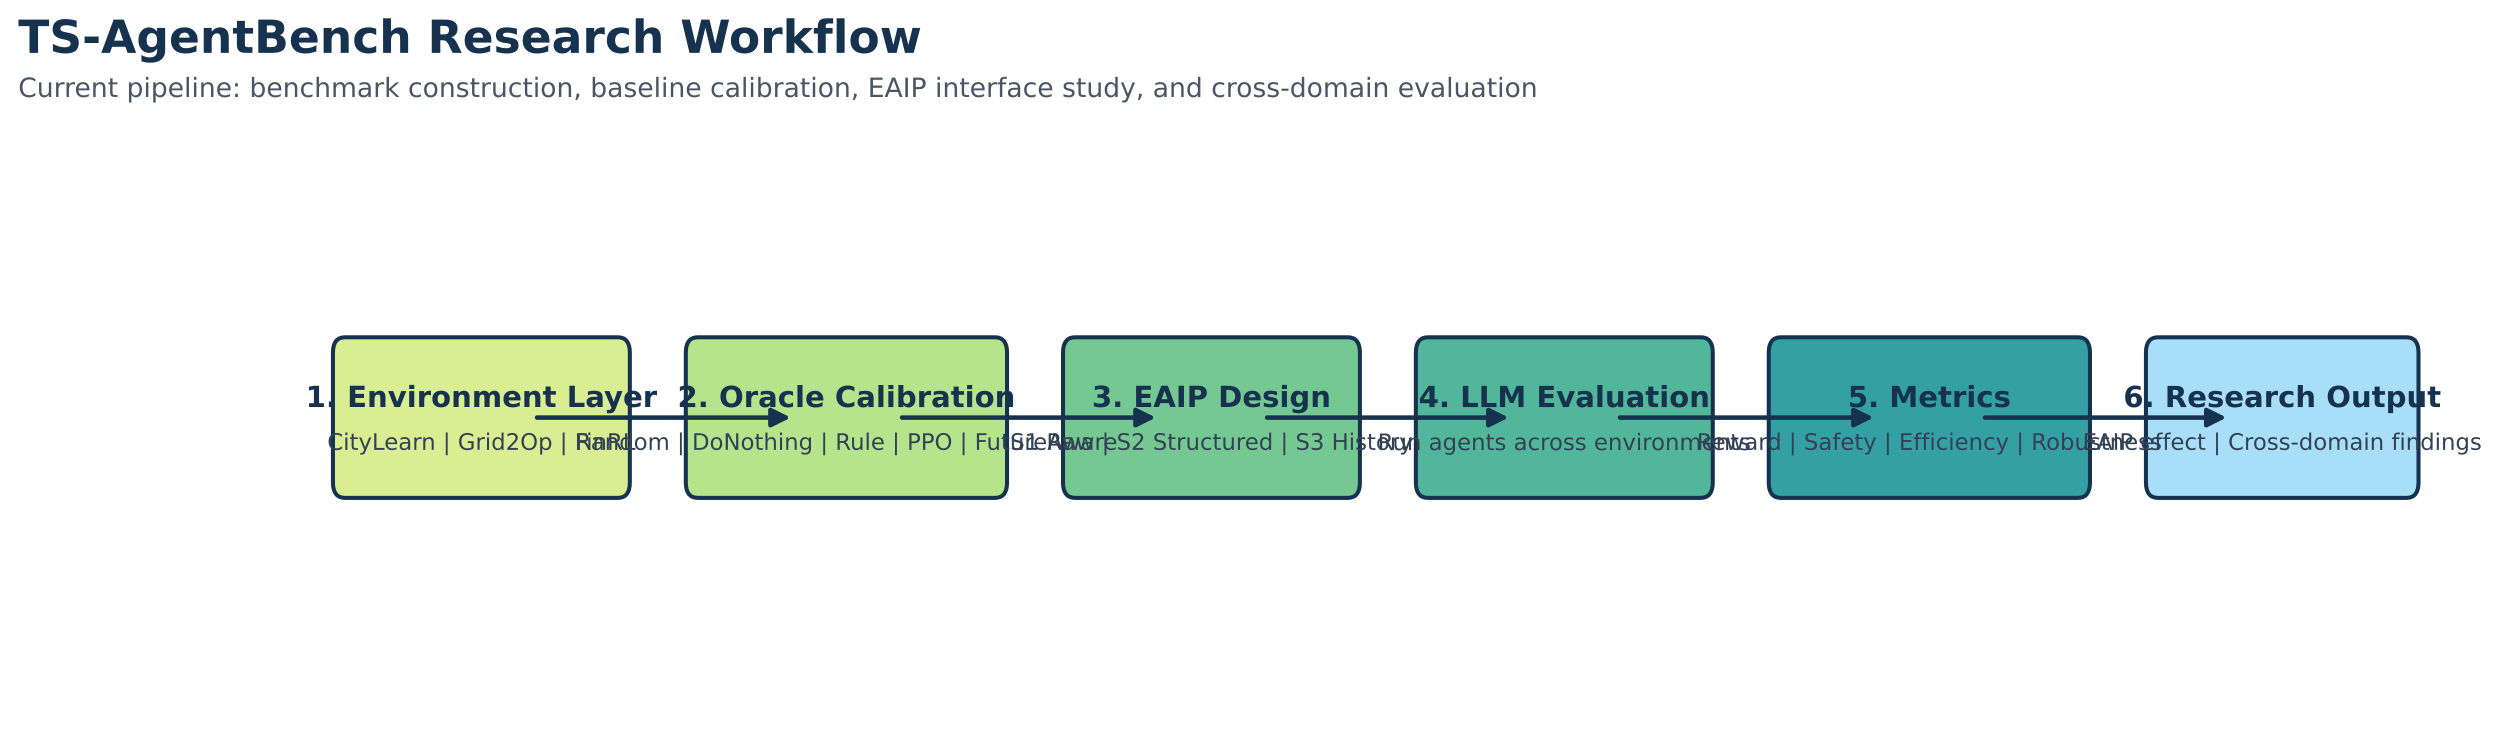
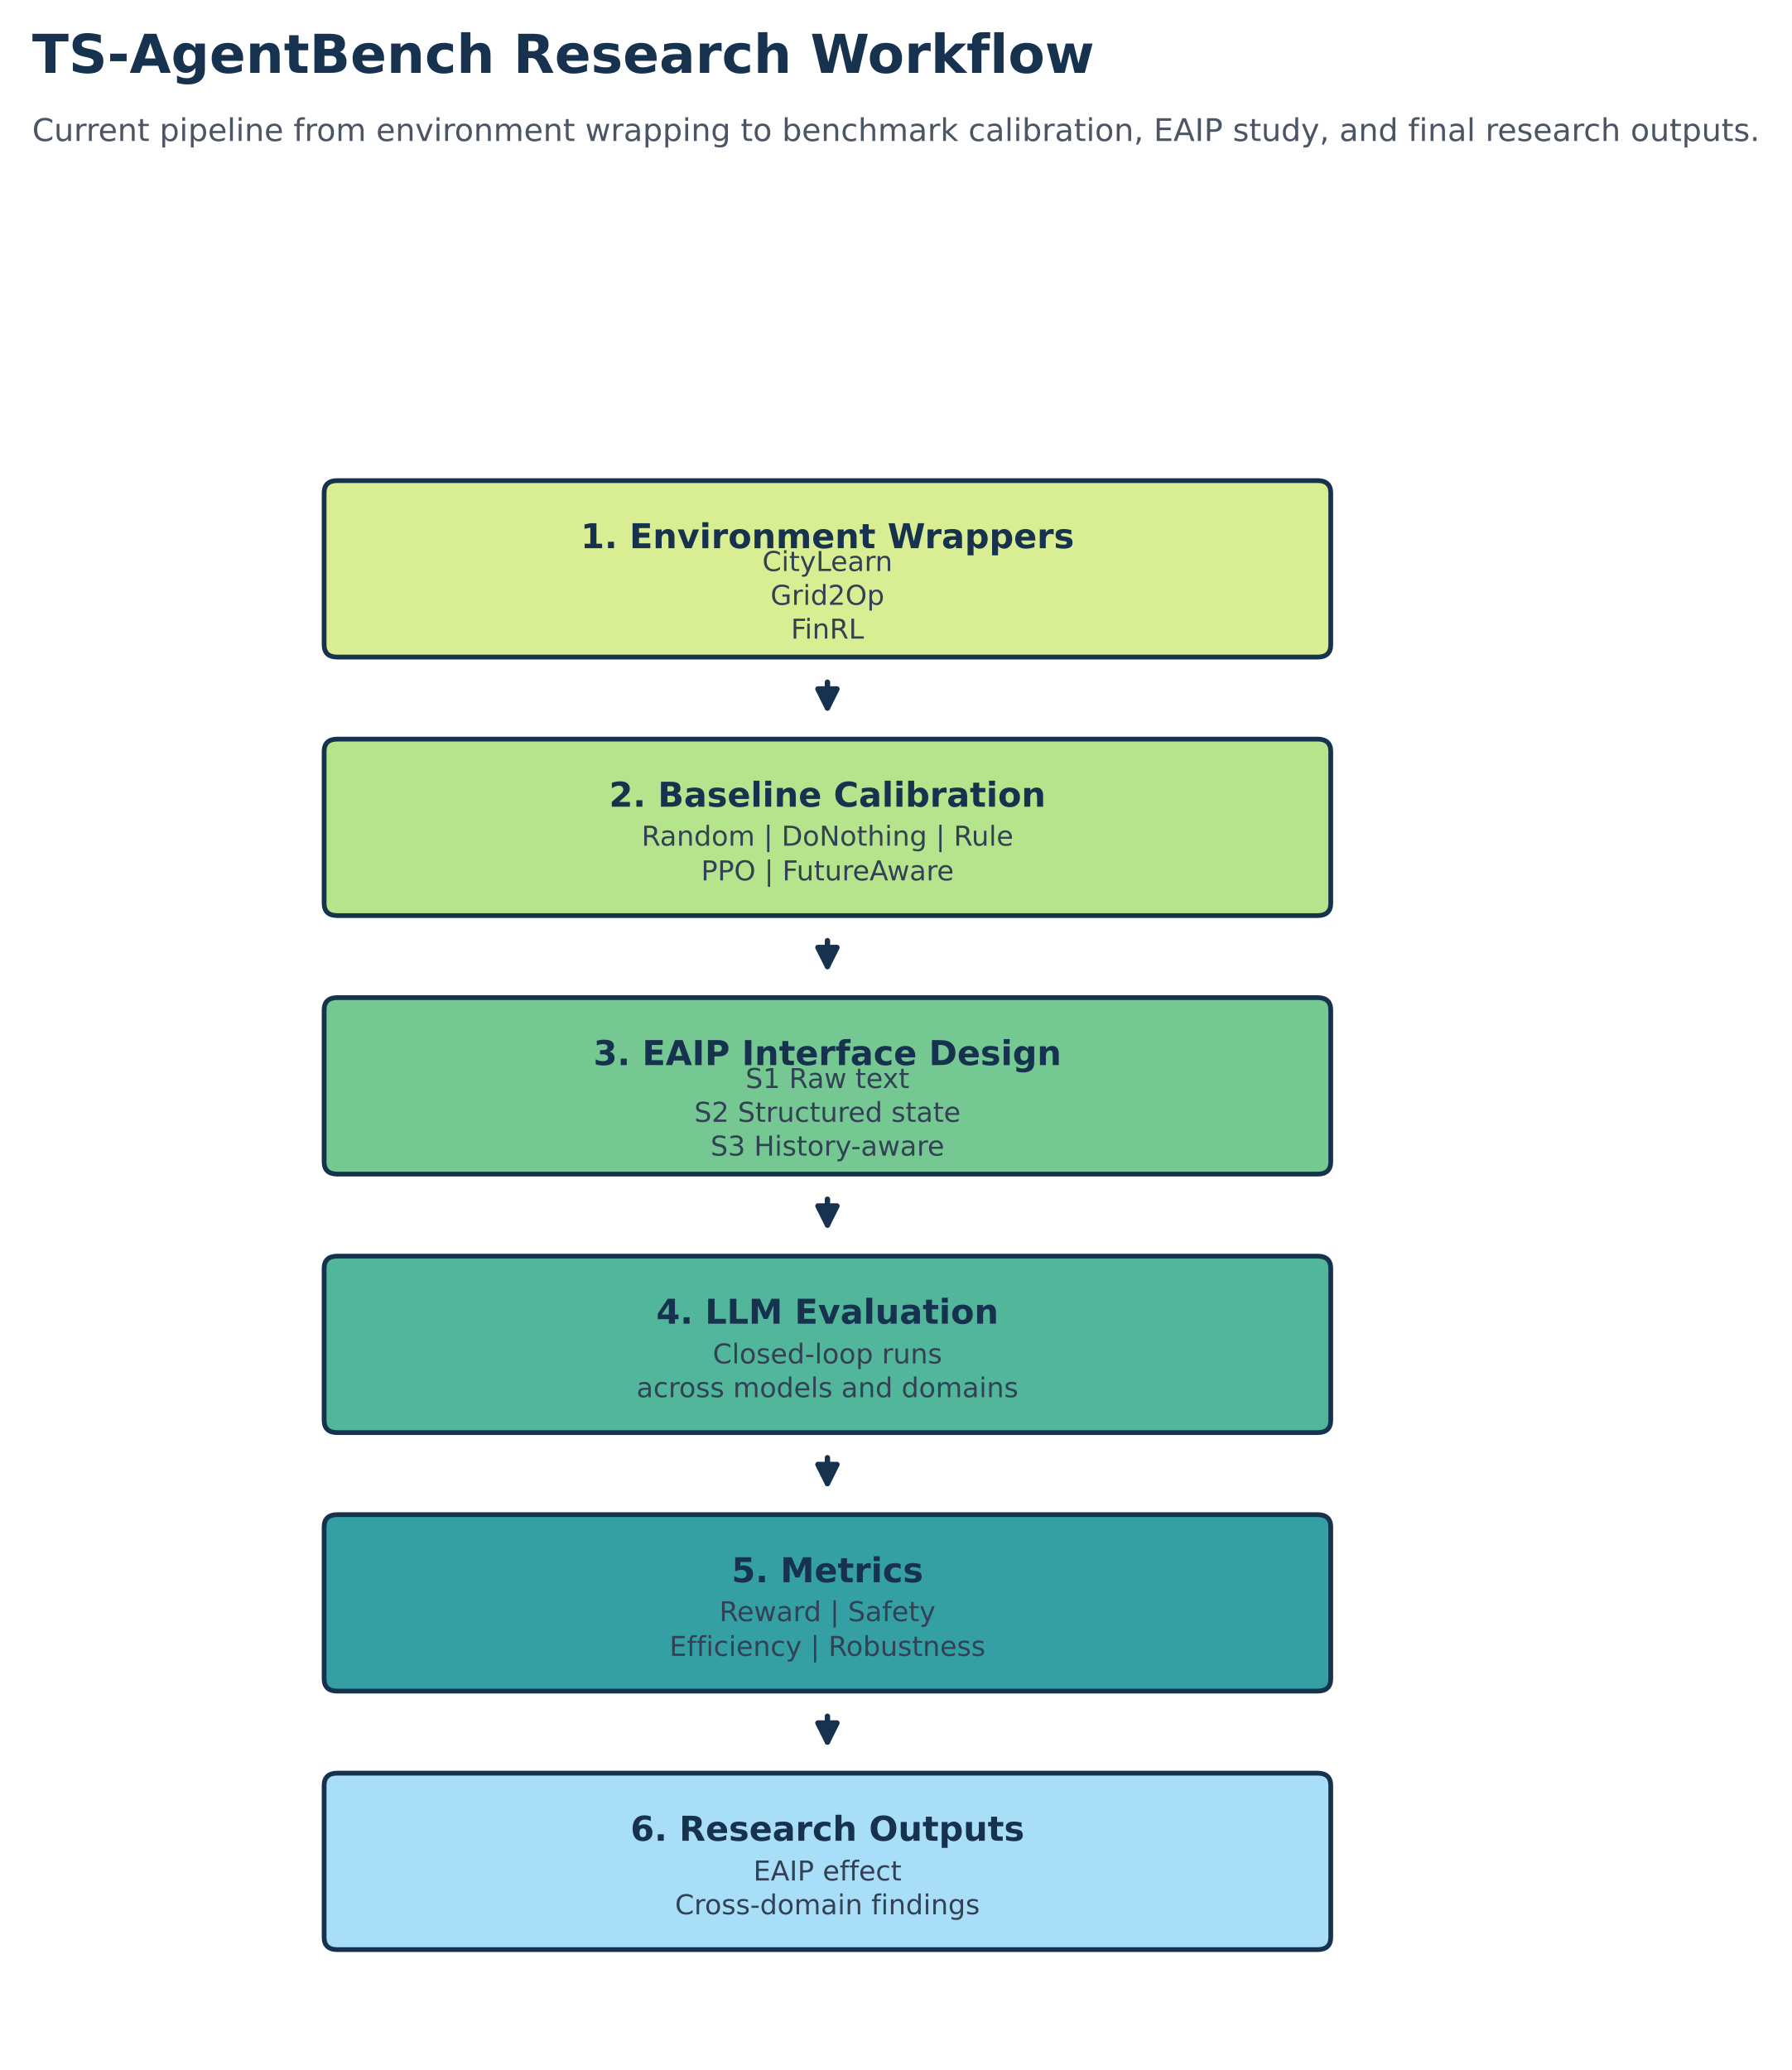
- <svg xmlns="http://www.w3.org/2000/svg" width="987.239pt" height="291.021pt" viewBox="0 0 987.239 291.021" version="1.1">
+ <svg xmlns="http://www.w3.org/2000/svg" width="601.92pt" height="695.445pt" viewBox="0 0 601.92 695.445" version="1.1">
  <defs>
    <style type="text/css">*{stroke-linejoin: round; stroke-linecap: butt}</style>
  </defs>
  <g id="figure_1">
    <g id="patch_1">
-       <path d="M 0 291.021  L 987.239 291.021  L 987.239 0  L 0 0  z " style="fill: #ffffff" />
+       <path d="M 0 695.445  L 601.92 695.445  L 601.92 -0  L 0 -0  z " style="fill: #ffffff" />
    </g>
    <g id="axes_1">
      <g id="patch_2">
-         <path d="M 136.284 196.614  L 243.916 196.614  Q 248.721 196.614 248.721 190.516  L 248.721 139.289  Q 248.721 133.191 243.916 133.191  L 136.284 133.191  Q 131.479 133.191 131.479 139.289  L 131.479 190.516  Q 131.479 196.614 136.284 196.614  z " clip-path="url(#p55d5573817)" style="fill: #d9ed92; stroke: #16324f; stroke-width: 1.6; stroke-linejoin: miter" />
+         <path d="M 113.346 220.755  L 442.566 220.755  Q 447.03 220.755 447.03 216.594  L 447.03 165.629  Q 447.03 161.468 442.566 161.468  L 113.346 161.468  Q 108.882 161.468 108.882 165.629  L 108.882 216.594  Q 108.882 220.755 113.346 220.755  z " clip-path="url(#pdd6e564d6d)" style="fill: #d9ed92; stroke: #16324f; stroke-width: 1.6; stroke-linejoin: miter" />
      </g>
      <g id="patch_3">
-         <path d="M 275.629 196.614  L 392.871 196.614  Q 397.676 196.614 397.676 190.516  L 397.676 139.289  Q 397.676 133.191 392.871 133.191  L 275.629 133.191  Q 270.824 133.191 270.824 139.289  L 270.824 190.516  Q 270.824 196.614 275.629 196.614  z " clip-path="url(#p55d5573817)" style="fill: #b5e48c; stroke: #16324f; stroke-width: 1.6; stroke-linejoin: miter" />
+         <path d="M 113.346 307.604  L 442.566 307.604  Q 447.03 307.604 447.03 303.444  L 447.03 252.478  Q 447.03 248.318 442.566 248.318  L 113.346 248.318  Q 108.882 248.318 108.882 252.478  L 108.882 303.444  Q 108.882 307.604 113.346 307.604  z " clip-path="url(#pdd6e564d6d)" style="fill: #b5e48c; stroke: #16324f; stroke-width: 1.6; stroke-linejoin: miter" />
      </g>
      <g id="patch_4">
-         <path d="M 424.584 196.614  L 532.216 196.614  Q 537.021 196.614 537.021 190.516  L 537.021 139.289  Q 537.021 133.191 532.216 133.191  L 424.584 133.191  Q 419.779 133.191 419.779 139.289  L 419.779 190.516  Q 419.779 196.614 424.584 196.614  z " clip-path="url(#p55d5573817)" style="fill: #76c893; stroke: #16324f; stroke-width: 1.6; stroke-linejoin: miter" />
+         <path d="M 113.346 394.454  L 442.566 394.454  Q 447.03 394.454 447.03 390.293  L 447.03 339.328  Q 447.03 335.167 442.566 335.167  L 113.346 335.167  Q 108.882 335.167 108.882 339.328  L 108.882 390.293  Q 108.882 394.454 113.346 394.454  z " clip-path="url(#pdd6e564d6d)" style="fill: #76c893; stroke: #16324f; stroke-width: 1.6; stroke-linejoin: miter" />
      </g>
      <g id="patch_5">
-         <path d="M 563.929 196.614  L 671.561 196.614  Q 676.366 196.614 676.366 190.516  L 676.366 139.289  Q 676.366 133.191 671.561 133.191  L 563.929 133.191  Q 559.124 133.191 559.124 139.289  L 559.124 190.516  Q 559.124 196.614 563.929 196.614  z " clip-path="url(#p55d5573817)" style="fill: #52b69a; stroke: #16324f; stroke-width: 1.6; stroke-linejoin: miter" />
+         <path d="M 113.346 481.303  L 442.566 481.303  Q 447.03 481.303 447.03 477.143  L 447.03 426.177  Q 447.03 422.017 442.566 422.017  L 113.346 422.017  Q 108.882 422.017 108.882 426.177  L 108.882 477.143  Q 108.882 481.303 113.346 481.303  z " clip-path="url(#pdd6e564d6d)" style="fill: #52b69a; stroke: #16324f; stroke-width: 1.6; stroke-linejoin: miter" />
      </g>
      <g id="patch_6">
-         <path d="M 703.274 196.614  L 820.516 196.614  Q 825.321 196.614 825.321 190.516  L 825.321 139.289  Q 825.321 133.191 820.516 133.191  L 703.274 133.191  Q 698.469 133.191 698.469 139.289  L 698.469 190.516  Q 698.469 196.614 703.274 196.614  z " clip-path="url(#p55d5573817)" style="fill: #34a0a4; stroke: #16324f; stroke-width: 1.6; stroke-linejoin: miter" />
+         <path d="M 113.346 568.153  L 442.566 568.153  Q 447.03 568.153 447.03 563.992  L 447.03 513.026  Q 447.03 508.866 442.566 508.866  L 113.346 508.866  Q 108.882 508.866 108.882 513.026  L 108.882 563.992  Q 108.882 568.153 113.346 568.153  z " clip-path="url(#pdd6e564d6d)" style="fill: #34a0a4; stroke: #16324f; stroke-width: 1.6; stroke-linejoin: miter" />
      </g>
      <g id="patch_7">
-         <path d="M 852.229 196.614  L 950.251 196.614  Q 955.056 196.614 955.056 190.516  L 955.056 139.289  Q 955.056 133.191 950.251 133.191  L 852.229 133.191  Q 847.424 133.191 847.424 139.289  L 847.424 190.516  Q 847.424 196.614 852.229 196.614  z " clip-path="url(#p55d5573817)" style="fill: #a9def9; stroke: #16324f; stroke-width: 1.6; stroke-linejoin: miter" />
+         <path d="M 113.346 655.002  L 442.566 655.002  Q 447.03 655.002 447.03 650.842  L 447.03 599.876  Q 447.03 595.716 442.566 595.716  L 113.346 595.716  Q 108.882 595.716 108.882 599.876  L 108.882 650.842  Q 108.882 655.002 113.346 655.002  z " clip-path="url(#pdd6e564d6d)" style="fill: #a9def9; stroke: #16324f; stroke-width: 1.6; stroke-linejoin: miter" />
      </g>
      <g id="patch_8">
-         <path d="M 212.1 164.902  Q 262.176 164.902 310.24 164.902  " clip-path="url(#p55d5573817)" style="fill: none; stroke: #16324f; stroke-width: 1.8; stroke-linecap: round" />
-         <path d="M 304.24 161.902  L 310.24 164.902  L 304.24 167.902  z " clip-path="url(#p55d5573817)" style="fill: #16324f; stroke: #16324f; stroke-width: 1.8; stroke-linecap: round" />
+         <path d="M 277.956 229.191  Q 277.956 234.533 277.956 237.863  " clip-path="url(#pdd6e564d6d)" style="fill: none; stroke: #16324f; stroke-width: 1.8; stroke-linecap: round" />
+         <path d="M 281.156 231.463  L 277.956 237.863  L 274.756 231.463  z " clip-path="url(#pdd6e564d6d)" style="fill: #16324f; stroke: #16324f; stroke-width: 1.8; stroke-linecap: round" />
      </g>
      <g id="patch_9">
-         <path d="M 356.25 164.902  Q 406.326 164.902 454.39 164.902  " clip-path="url(#p55d5573817)" style="fill: none; stroke: #16324f; stroke-width: 1.8; stroke-linecap: round" />
-         <path d="M 448.39 161.902  L 454.39 164.902  L 448.39 167.902  z " clip-path="url(#p55d5573817)" style="fill: #16324f; stroke: #16324f; stroke-width: 1.8; stroke-linecap: round" />
+         <path d="M 277.956 316.041  Q 277.956 321.383 277.956 324.712  " clip-path="url(#pdd6e564d6d)" style="fill: none; stroke: #16324f; stroke-width: 1.8; stroke-linecap: round" />
+         <path d="M 281.156 318.312  L 277.956 324.712  L 274.756 318.312  z " clip-path="url(#pdd6e564d6d)" style="fill: #16324f; stroke: #16324f; stroke-width: 1.8; stroke-linecap: round" />
      </g>
      <g id="patch_10">
-         <path d="M 500.398 164.902  Q 548.072 164.902 593.734 164.902  " clip-path="url(#p55d5573817)" style="fill: none; stroke: #16324f; stroke-width: 1.8; stroke-linecap: round" />
-         <path d="M 587.734 161.902  L 593.734 164.902  L 587.734 167.902  z " clip-path="url(#p55d5573817)" style="fill: #16324f; stroke: #16324f; stroke-width: 1.8; stroke-linecap: round" />
+         <path d="M 277.956 402.89  Q 277.956 408.232 277.956 411.562  " clip-path="url(#pdd6e564d6d)" style="fill: none; stroke: #16324f; stroke-width: 1.8; stroke-linecap: round" />
+         <path d="M 281.156 405.162  L 277.956 411.562  L 274.756 405.162  z " clip-path="url(#pdd6e564d6d)" style="fill: #16324f; stroke: #16324f; stroke-width: 1.8; stroke-linecap: round" />
      </g>
      <g id="patch_11">
-         <path d="M 639.745 164.902  Q 689.821 164.902 737.885 164.902  " clip-path="url(#p55d5573817)" style="fill: none; stroke: #16324f; stroke-width: 1.8; stroke-linecap: round" />
-         <path d="M 731.885 161.902  L 737.885 164.902  L 731.885 167.902  z " clip-path="url(#p55d5573817)" style="fill: #16324f; stroke: #16324f; stroke-width: 1.8; stroke-linecap: round" />
+         <path d="M 277.956 489.74  Q 277.956 495.082 277.956 498.411  " clip-path="url(#pdd6e564d6d)" style="fill: none; stroke: #16324f; stroke-width: 1.8; stroke-linecap: round" />
+         <path d="M 281.156 492.011  L 277.956 498.411  L 274.756 492.011  z " clip-path="url(#pdd6e564d6d)" style="fill: #16324f; stroke: #16324f; stroke-width: 1.8; stroke-linecap: round" />
      </g>
      <g id="patch_12">
-         <path d="M 783.893 164.902  Q 831.567 164.902 877.229 164.902  " clip-path="url(#p55d5573817)" style="fill: none; stroke: #16324f; stroke-width: 1.8; stroke-linecap: round" />
-         <path d="M 871.229 161.902  L 877.229 164.902  L 871.229 167.902  z " clip-path="url(#p55d5573817)" style="fill: #16324f; stroke: #16324f; stroke-width: 1.8; stroke-linecap: round" />
+         <path d="M 277.956 576.589  Q 277.956 581.931 277.956 585.261  " clip-path="url(#pdd6e564d6d)" style="fill: none; stroke: #16324f; stroke-width: 1.8; stroke-linecap: round" />
+         <path d="M 281.156 578.861  L 277.956 585.261  L 274.756 578.861  z " clip-path="url(#pdd6e564d6d)" style="fill: #16324f; stroke: #16324f; stroke-width: 1.8; stroke-linecap: round" />
      </g>
      <g id="text_1">
-         <text style="fill: #16324f; font: 700 11.5px 'DejaVu Sans', 'Bitstream Vera Sans', 'Computer Modern Sans Serif', 'Lucida Grande', 'Verdana', 'Geneva', 'Lucid', 'Arial', 'Helvetica', 'Avant Garde', sans-serif; text-anchor: middle" x="190.1" y="160.713" transform="rotate(-0 190.1 160.7127)">1. Environment Layer</text>
+         <text style="fill: #16324f; font: 700 11.5px 'DejaVu Sans', 'Bitstream Vera Sans', 'Computer Modern Sans Serif', 'Lucida Grande', 'Verdana', 'Geneva', 'Lucid', 'Arial', 'Helvetica', 'Avant Garde', sans-serif; text-anchor: middle" x="277.956" y="184.175" transform="rotate(-0 277.956 184.1748)">1. Environment Wrappers</text>
      </g>
      <g id="text_2">
-         <text style="fill: #334155; font: 9px 'DejaVu Sans', 'Bitstream Vera Sans', 'Computer Modern Sans Serif', 'Lucida Grande', 'Verdana', 'Geneva', 'Lucid', 'Arial', 'Helvetica', 'Avant Garde', sans-serif; text-anchor: middle" x="190.1" y="177.648" transform="rotate(-0 190.1 177.6476)">CityLearn | Grid2Op | FinRL</text>
+         <text style="fill: #334155; font: 9.2px 'DejaVu Sans', 'Bitstream Vera Sans', 'Computer Modern Sans Serif', 'Lucida Grande', 'Verdana', 'Geneva', 'Lucid', 'Arial', 'Helvetica', 'Avant Garde', sans-serif" transform="translate(256.0823 191.8477)">CityLearn</text>
+         <text style="fill: #334155; font: 9.2px 'DejaVu Sans', 'Bitstream Vera Sans', 'Computer Modern Sans Serif', 'Lucida Grande', 'Verdana', 'Geneva', 'Lucid', 'Arial', 'Helvetica', 'Avant Garde', sans-serif" transform="translate(258.8344 203.1983)">Grid2Op</text>
+         <text style="fill: #334155; font: 9.2px 'DejaVu Sans', 'Bitstream Vera Sans', 'Computer Modern Sans Serif', 'Lucida Grande', 'Verdana', 'Geneva', 'Lucid', 'Arial', 'Helvetica', 'Avant Garde', sans-serif" transform="translate(265.6913 214.5489)">FinRL</text>
      </g>
      <g id="text_3">
-         <text style="fill: #16324f; font: 700 11.5px 'DejaVu Sans', 'Bitstream Vera Sans', 'Computer Modern Sans Serif', 'Lucida Grande', 'Verdana', 'Geneva', 'Lucid', 'Arial', 'Helvetica', 'Avant Garde', sans-serif; text-anchor: middle" x="334.25" y="160.758" transform="rotate(-0 334.25 160.7576)">2. Oracle Calibration</text>
+         <text style="fill: #16324f; font: 700 11.5px 'DejaVu Sans', 'Bitstream Vera Sans', 'Computer Modern Sans Serif', 'Lucida Grande', 'Verdana', 'Geneva', 'Lucid', 'Arial', 'Helvetica', 'Avant Garde', sans-serif; text-anchor: middle" x="277.956" y="271.024" transform="rotate(-0 277.956 271.0243)">2. Baseline Calibration</text>
      </g>
      <g id="text_4">
-         <text style="fill: #334155; font: 9px 'DejaVu Sans', 'Bitstream Vera Sans', 'Computer Modern Sans Serif', 'Lucida Grande', 'Verdana', 'Geneva', 'Lucid', 'Arial', 'Helvetica', 'Avant Garde', sans-serif; text-anchor: middle" x="334.25" y="177.648" transform="rotate(-0 334.25 177.6476)">Random | DoNothing | Rule | PPO | FutureAware</text>
+         <text style="fill: #334155; font: 9.2px 'DejaVu Sans', 'Bitstream Vera Sans', 'Computer Modern Sans Serif', 'Lucida Grande', 'Verdana', 'Geneva', 'Lucid', 'Arial', 'Helvetica', 'Avant Garde', sans-serif" transform="translate(215.5088 284.1096)">Random | DoNothing | Rule</text>
+         <text style="fill: #334155; font: 9.2px 'DejaVu Sans', 'Bitstream Vera Sans', 'Computer Modern Sans Serif', 'Lucida Grande', 'Verdana', 'Geneva', 'Lucid', 'Arial', 'Helvetica', 'Avant Garde', sans-serif" transform="translate(235.5081 295.7703)">PPO | FutureAware</text>
      </g>
      <g id="text_5">
-         <text style="fill: #16324f; font: 700 11.5px 'DejaVu Sans', 'Bitstream Vera Sans', 'Computer Modern Sans Serif', 'Lucida Grande', 'Verdana', 'Geneva', 'Lucid', 'Arial', 'Helvetica', 'Avant Garde', sans-serif; text-anchor: middle" x="478.4" y="160.713" transform="rotate(-0 478.4 160.7127)">3. EAIP Design</text>
+         <text style="fill: #16324f; font: 700 11.5px 'DejaVu Sans', 'Bitstream Vera Sans', 'Computer Modern Sans Serif', 'Lucida Grande', 'Verdana', 'Geneva', 'Lucid', 'Arial', 'Helvetica', 'Avant Garde', sans-serif; text-anchor: middle" x="277.956" y="357.829" transform="rotate(-0 277.956 357.8288)">3. EAIP Interface Design</text>
      </g>
      <g id="text_6">
-         <text style="fill: #334155; font: 9px 'DejaVu Sans', 'Bitstream Vera Sans', 'Computer Modern Sans Serif', 'Lucida Grande', 'Verdana', 'Geneva', 'Lucid', 'Arial', 'Helvetica', 'Avant Garde', sans-serif; text-anchor: middle" x="478.4" y="177.648" transform="rotate(-0 478.4 177.6476)">S1 Raw | S2 Structured | S3 History</text>
+         <text style="fill: #334155; font: 9.2px 'DejaVu Sans', 'Bitstream Vera Sans', 'Computer Modern Sans Serif', 'Lucida Grande', 'Verdana', 'Geneva', 'Lucid', 'Arial', 'Helvetica', 'Avant Garde', sans-serif" transform="translate(250.4322 365.5466)">S1 Raw text</text>
+         <text style="fill: #334155; font: 9.2px 'DejaVu Sans', 'Bitstream Vera Sans', 'Computer Modern Sans Serif', 'Lucida Grande', 'Verdana', 'Geneva', 'Lucid', 'Arial', 'Helvetica', 'Avant Garde', sans-serif" transform="translate(233.2167 376.8972)">S2 Structured state</text>
+         <text style="fill: #334155; font: 9.2px 'DejaVu Sans', 'Bitstream Vera Sans', 'Computer Modern Sans Serif', 'Lucida Grande', 'Verdana', 'Geneva', 'Lucid', 'Arial', 'Helvetica', 'Avant Garde', sans-serif" transform="translate(238.6849 388.2478)">S3 History-aware</text>
      </g>
      <g id="text_7">
-         <text style="fill: #16324f; font: 700 11.5px 'DejaVu Sans', 'Bitstream Vera Sans', 'Computer Modern Sans Serif', 'Lucida Grande', 'Verdana', 'Geneva', 'Lucid', 'Arial', 'Helvetica', 'Avant Garde', sans-serif; text-anchor: middle" x="617.745" y="160.758" transform="rotate(-0 617.745 160.7576)">4. LLM Evaluation</text>
+         <text style="fill: #16324f; font: 700 11.5px 'DejaVu Sans', 'Bitstream Vera Sans', 'Computer Modern Sans Serif', 'Lucida Grande', 'Verdana', 'Geneva', 'Lucid', 'Arial', 'Helvetica', 'Avant Garde', sans-serif; text-anchor: middle" x="277.956" y="444.723" transform="rotate(-0 277.956 444.7232)">4. LLM Evaluation</text>
      </g>
      <g id="text_8">
-         <text style="fill: #334155; font: 9px 'DejaVu Sans', 'Bitstream Vera Sans', 'Computer Modern Sans Serif', 'Lucida Grande', 'Verdana', 'Geneva', 'Lucid', 'Arial', 'Helvetica', 'Avant Garde', sans-serif; text-anchor: middle" x="617.745" y="177.753" transform="rotate(-0 617.745 177.7531)">Run agents across environments</text>
+         <text style="fill: #334155; font: 9.2px 'DejaVu Sans', 'Bitstream Vera Sans', 'Computer Modern Sans Serif', 'Lucida Grande', 'Verdana', 'Geneva', 'Lucid', 'Arial', 'Helvetica', 'Avant Garde', sans-serif" transform="translate(239.4375 458.0714)">Closed-loop runs</text>
+         <text style="fill: #334155; font: 9.2px 'DejaVu Sans', 'Bitstream Vera Sans', 'Computer Modern Sans Serif', 'Lucida Grande', 'Verdana', 'Geneva', 'Lucid', 'Arial', 'Helvetica', 'Avant Garde', sans-serif" transform="translate(213.8284 469.422)">across models and domains</text>
      </g>
      <g id="text_9">
-         <text style="fill: #16324f; font: 700 11.5px 'DejaVu Sans', 'Bitstream Vera Sans', 'Computer Modern Sans Serif', 'Lucida Grande', 'Verdana', 'Geneva', 'Lucid', 'Arial', 'Helvetica', 'Avant Garde', sans-serif; text-anchor: middle" x="761.895" y="160.758" transform="rotate(-0 761.895 160.7576)">5. Metrics</text>
+         <text style="fill: #16324f; font: 700 11.5px 'DejaVu Sans', 'Bitstream Vera Sans', 'Computer Modern Sans Serif', 'Lucida Grande', 'Verdana', 'Geneva', 'Lucid', 'Arial', 'Helvetica', 'Avant Garde', sans-serif; text-anchor: middle" x="277.956" y="531.573" transform="rotate(-0 277.956 531.5727)">5. Metrics</text>
      </g>
      <g id="text_10">
-         <text style="fill: #334155; font: 9px 'DejaVu Sans', 'Bitstream Vera Sans', 'Computer Modern Sans Serif', 'Lucida Grande', 'Verdana', 'Geneva', 'Lucid', 'Arial', 'Helvetica', 'Avant Garde', sans-serif; text-anchor: middle" x="761.895" y="177.648" transform="rotate(-0 761.895 177.6476)">Reward | Safety | Efficiency | Robustness</text>
+         <text style="fill: #334155; font: 9.2px 'DejaVu Sans', 'Bitstream Vera Sans', 'Computer Modern Sans Serif', 'Lucida Grande', 'Verdana', 'Geneva', 'Lucid', 'Arial', 'Helvetica', 'Avant Garde', sans-serif" transform="translate(241.6361 544.6579)">Reward | Safety</text>
+         <text style="fill: #334155; font: 9.2px 'DejaVu Sans', 'Bitstream Vera Sans', 'Computer Modern Sans Serif', 'Lucida Grande', 'Verdana', 'Geneva', 'Lucid', 'Arial', 'Helvetica', 'Avant Garde', sans-serif" transform="translate(224.877 556.3187)">Efficiency | Robustness</text>
      </g>
      <g id="text_11">
-         <text style="fill: #16324f; font: 700 11.5px 'DejaVu Sans', 'Bitstream Vera Sans', 'Computer Modern Sans Serif', 'Lucida Grande', 'Verdana', 'Geneva', 'Lucid', 'Arial', 'Helvetica', 'Avant Garde', sans-serif; text-anchor: middle" x="901.24" y="160.758" transform="rotate(-0 901.24 160.7576)">6. Research Output</text>
+         <text style="fill: #16324f; font: 700 11.5px 'DejaVu Sans', 'Bitstream Vera Sans', 'Computer Modern Sans Serif', 'Lucida Grande', 'Verdana', 'Geneva', 'Lucid', 'Arial', 'Helvetica', 'Avant Garde', sans-serif; text-anchor: middle" x="277.956" y="618.422" transform="rotate(-0 277.956 618.4221)">6. Research Outputs</text>
      </g>
      <g id="text_12">
-         <text style="fill: #334155; font: 9px 'DejaVu Sans', 'Bitstream Vera Sans', 'Computer Modern Sans Serif', 'Lucida Grande', 'Verdana', 'Geneva', 'Lucid', 'Arial', 'Helvetica', 'Avant Garde', sans-serif; text-anchor: middle" x="901.24" y="177.648" transform="rotate(-0 901.24 177.6476)">EAIP effect | Cross-domain findings</text>
+         <text style="fill: #334155; font: 9.2px 'DejaVu Sans', 'Bitstream Vera Sans', 'Computer Modern Sans Serif', 'Lucida Grande', 'Verdana', 'Geneva', 'Lucid', 'Arial', 'Helvetica', 'Avant Garde', sans-serif" transform="translate(253.0779 631.7703)">EAIP effect</text>
+         <text style="fill: #334155; font: 9.2px 'DejaVu Sans', 'Bitstream Vera Sans', 'Computer Modern Sans Serif', 'Lucida Grande', 'Verdana', 'Geneva', 'Lucid', 'Arial', 'Helvetica', 'Avant Garde', sans-serif" transform="translate(226.7573 643.1209)">Cross-domain findings</text>
      </g>
    </g>
    <g id="text_13">
-       <text style="fill: #16324f; font: 700 18px 'DejaVu Sans', 'Bitstream Vera Sans', 'Computer Modern Sans Serif', 'Lucida Grande', 'Verdana', 'Geneva', 'Lucid', 'Arial', 'Helvetica', 'Avant Garde', sans-serif; text-anchor: start" x="7.2" y="20.877" transform="rotate(-0 7.2 20.87719)">TS-AgentBench Research Workflow</text>
+       <text style="fill: #16324f; font: 700 18px 'DejaVu Sans', 'Bitstream Vera Sans', 'Computer Modern Sans Serif', 'Lucida Grande', 'Verdana', 'Geneva', 'Lucid', 'Arial', 'Helvetica', 'Avant Garde', sans-serif; text-anchor: start" x="10.8" y="24.477" transform="rotate(-0 10.8 24.47719)">TS-AgentBench Research Workflow</text>
    </g>
    <g id="text_14">
-       <text style="fill: #4b5563; font: 10.5px 'DejaVu Sans', 'Bitstream Vera Sans', 'Computer Modern Sans Serif', 'Lucida Grande', 'Verdana', 'Geneva', 'Lucid', 'Arial', 'Helvetica', 'Avant Garde', sans-serif; text-anchor: start" x="7.2" y="38.301" transform="rotate(-0 7.2 38.30119)">Current pipeline: benchmark construction, baseline calibration, EAIP interface study, and cross-domain evaluation</text>
+       <text style="fill: #4b5563; font: 10.5px 'DejaVu Sans', 'Bitstream Vera Sans', 'Computer Modern Sans Serif', 'Lucida Grande', 'Verdana', 'Geneva', 'Lucid', 'Arial', 'Helvetica', 'Avant Garde', sans-serif; text-anchor: start" x="10.8" y="47.373" transform="rotate(-0 10.8 47.37319)">Current pipeline from environment wrapping to benchmark calibration, EAIP study, and final research outputs.</text>
    </g>
  </g>
  <defs>
-     <clipPath id="p55d5573817">
-       <rect x="113.22" y="39.885" width="864.9" height="243.936" />
+     <clipPath id="pdd6e564d6d">
+       <rect x="49.176" y="96.981" width="457.56" height="587.664" />
    </clipPath>
  </defs>
</svg>
